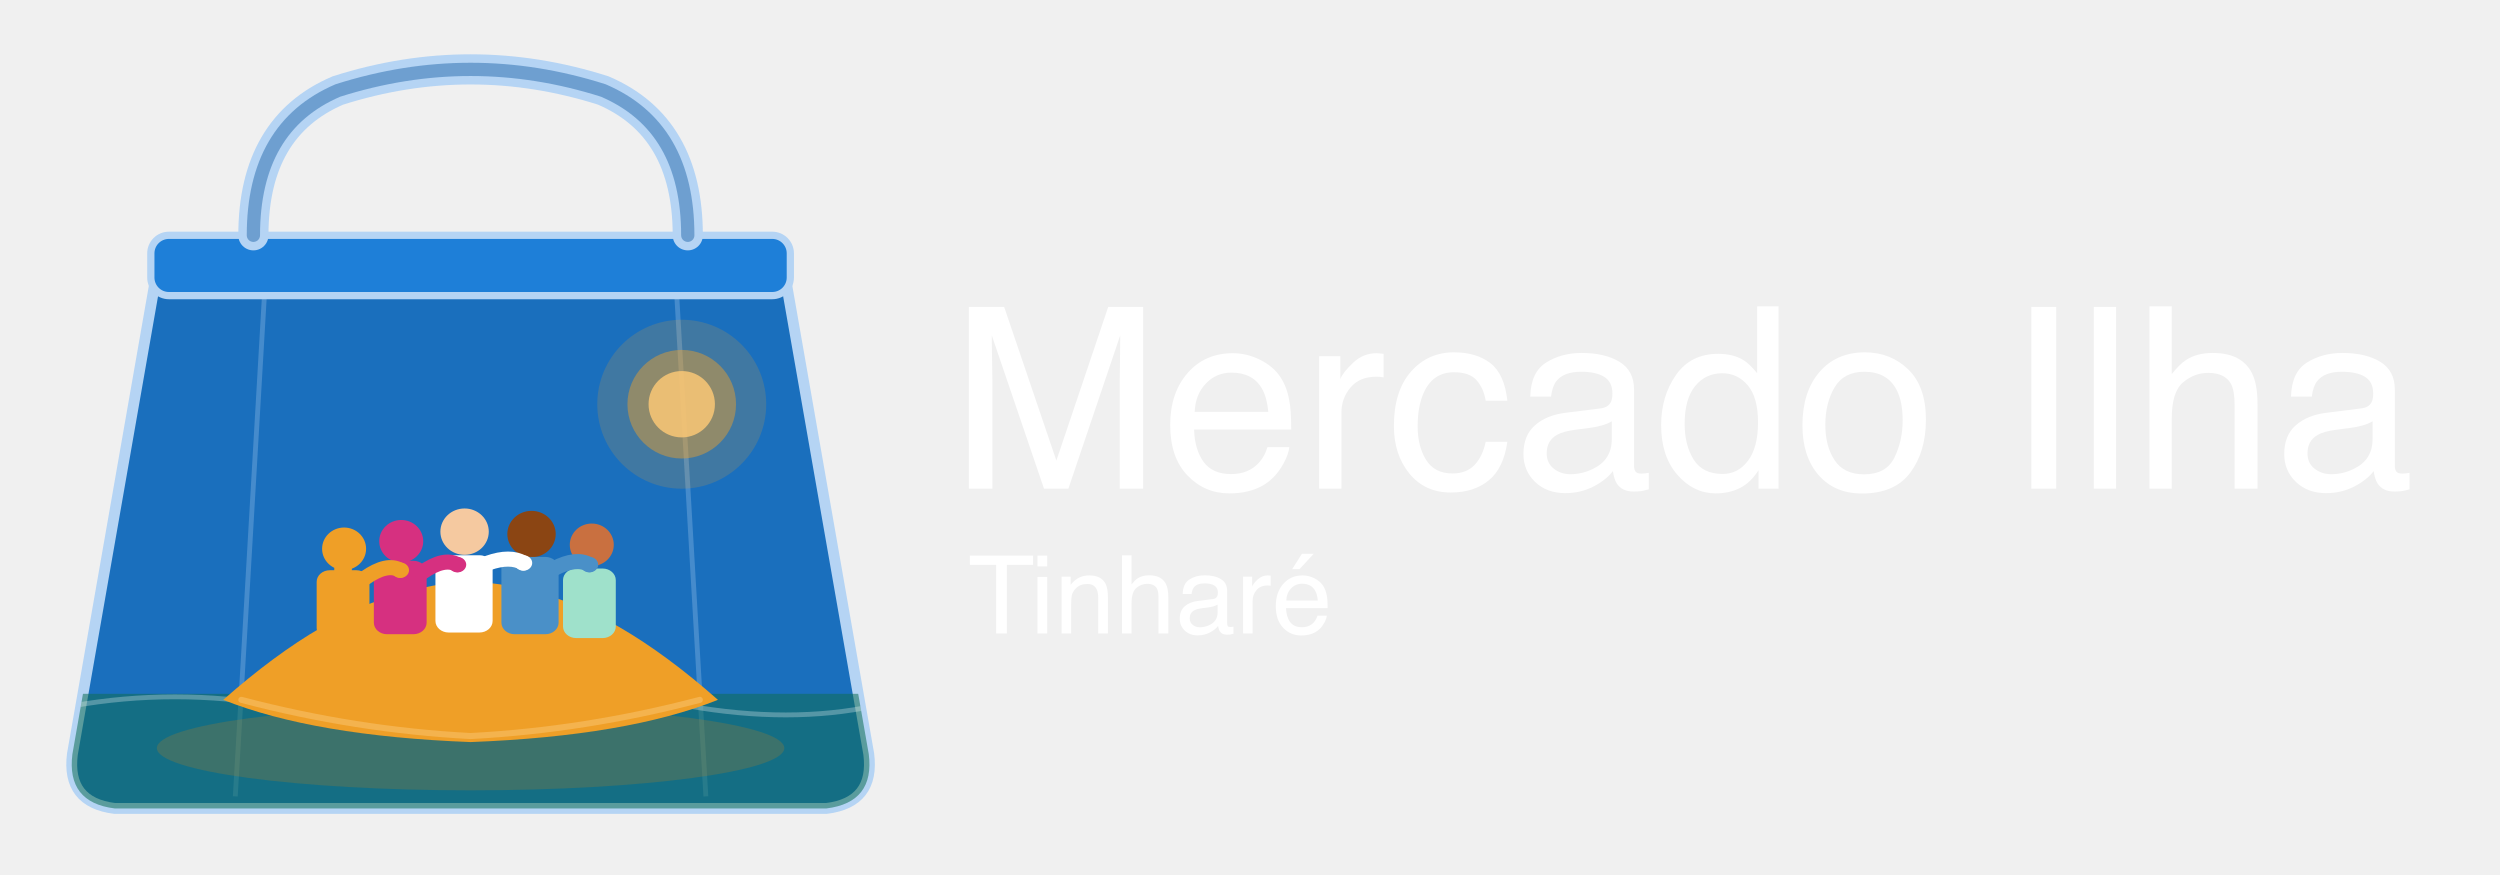
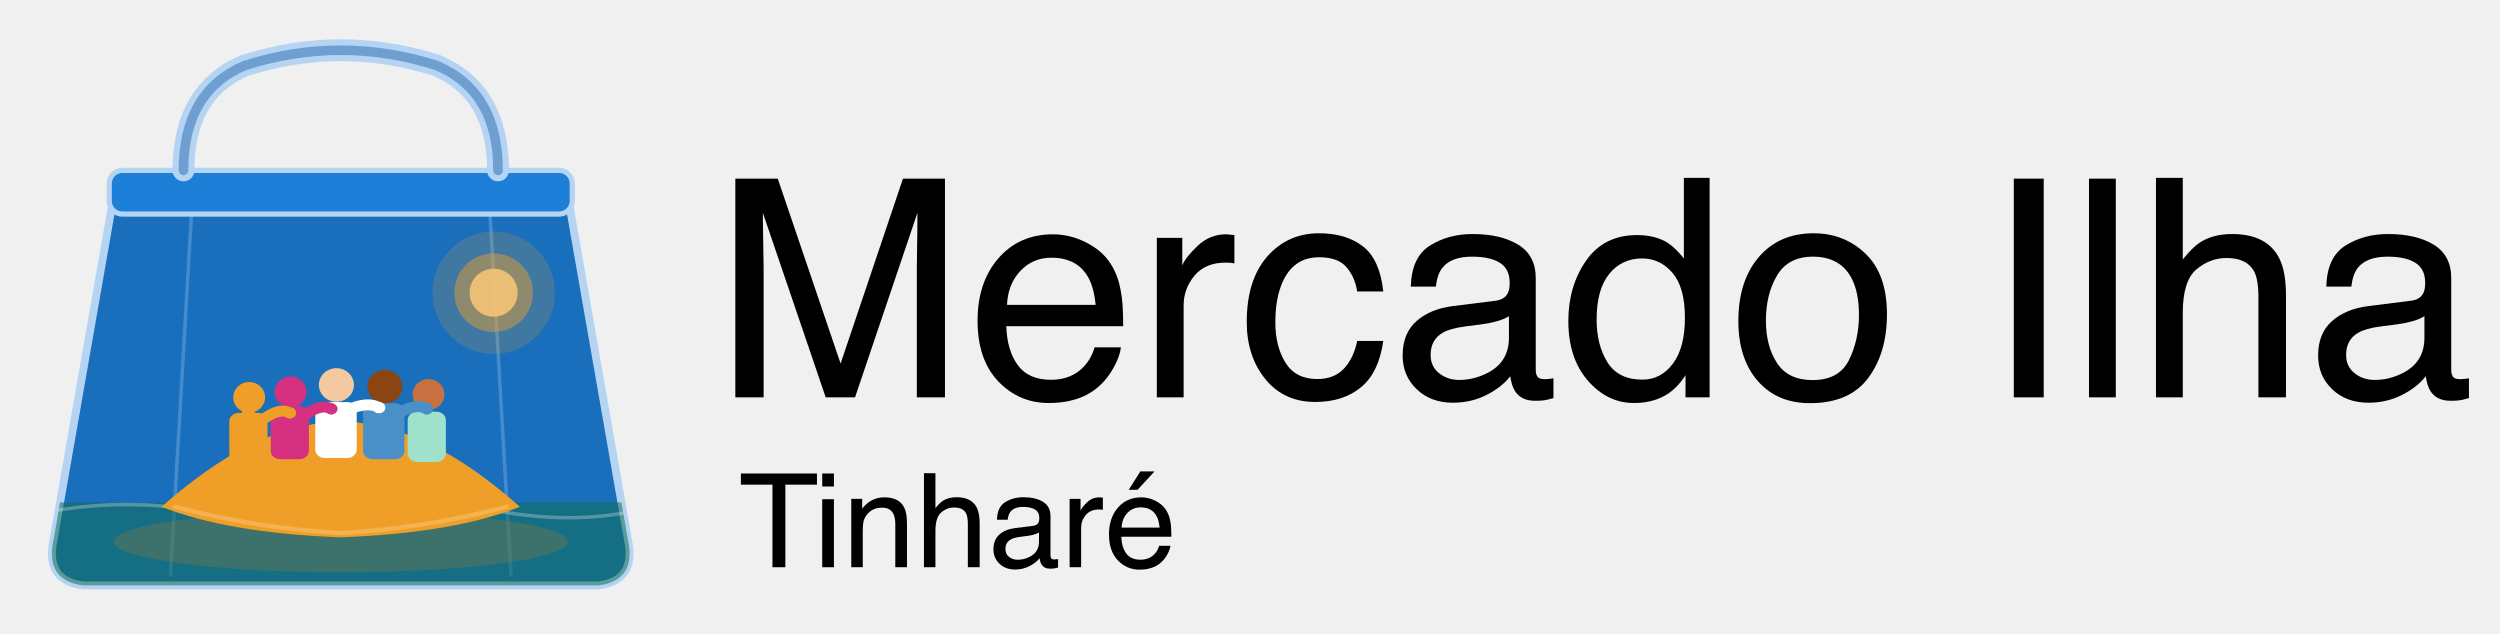
- <svg xmlns="http://www.w3.org/2000/svg" xmlns:ns1="http://vectornator.io" height="100%" stroke-miterlimit="10" style="fill-rule:nonzero;clip-rule:evenodd;stroke-linecap:round;stroke-linejoin:round;" version="1.1" viewBox="0 0 414.38 144.965" width="100%" xml:space="preserve">
+ <svg xmlns="http://www.w3.org/2000/svg" xmlns:ns1="http://vectornator.io" height="100%" stroke-miterlimit="10" style="fill-rule:nonzero;clip-rule:evenodd;stroke-linecap:round;stroke-linejoin:round;" version="1.1" viewBox="0 0 572.269 144.965" width="100%" xml:space="preserve">
  <defs />
  <g id="Sin-tÃ­tulo" ns1:layerName="Sin tÃ­tulo">
-     <g opacity="1">
+     <g opacity="1" ns1:layerName="g">
      <path d="M26 45L12 125C11.333 130.333 13.667 133.333 19 134L137 134C142.333 133.333 144.667 130.333 144 125L130 45L26 45Z" fill="#1a6fbd" fill-rule="nonzero" opacity="1" stroke="#b5d4f4" stroke-linecap="butt" stroke-linejoin="miter" stroke-width="1.8" ns1:layerName="path" />
      <path d="M44 46L39 132" fill="#000000" fill-rule="nonzero" opacity="0.28" stroke="#b5d4f4" stroke-linecap="butt" stroke-linejoin="miter" stroke-width="0.8" ns1:layerName="path" />
      <path d="M112 46L117 132" fill="#000000" fill-rule="nonzero" opacity="0.28" stroke="#b5d4f4" stroke-linecap="butt" stroke-linejoin="miter" stroke-width="0.8" ns1:layerName="path" />
      <path d="M28 39L128 39C129.657 39 131 40.343 131 42L131 46C131 47.657 129.657 49 128 49L28 49C26.343 49 25 47.657 25 46L25 42C25 40.343 26.343 39 28 39Z" fill="#1e7fd8" fill-rule="nonzero" opacity="1" stroke="#b5d4f4" stroke-linecap="butt" stroke-linejoin="miter" stroke-width="1.2" ns1:layerName="rect" />
      <path d="M42 39C42 27 46.667 19 56 15C70.667 10.333 85.333 10.333 100 15C109.333 19 114 27 114 39" fill="none" opacity="1" stroke="#b5d4f4" stroke-linecap="round" stroke-linejoin="miter" stroke-width="5" ns1:layerName="path" />
      <path d="M42 39C42 27 46.667 19 56 15C70.667 10.333 85.333 10.333 100 15C109.333 19 114 27 114 39" fill="none" opacity="0.45" stroke="#185fa5" stroke-linecap="round" stroke-linejoin="miter" stroke-width="2.2" ns1:layerName="path" />
      <path d="M99 67C99 59.268 105.268 53 113 53C120.732 53 127 59.268 127 67C127 74.732 120.732 81 113 81C105.268 81 99 74.732 99 67Z" fill="#ef9f27" fill-rule="nonzero" opacity="0.18" stroke="none" ns1:layerName="circle" />
      <path d="M104 67C104 62.029 108.029 58 113 58C117.971 58 122 62.029 122 67C122 71.971 117.971 76 113 76C108.029 76 104 71.971 104 67Z" fill="#ef9f27" fill-rule="nonzero" opacity="0.45" stroke="none" ns1:layerName="circle" />
      <path d="M107.5 67C107.5 63.962 109.962 61.5 113 61.5C116.038 61.5 118.5 63.962 118.5 67C118.5 70.038 116.038 72.5 113 72.5C109.962 72.5 107.5 70.038 107.5 67Z" fill="#fac775" fill-rule="nonzero" opacity="0.85" stroke="none" ns1:layerName="circle" />
      <g opacity="1" ns1:layerName="path">
        <clipPath id="ClipPath">
          <path d="M26 45L12 125C11.333 130.333 13.667 133.333 19 134L137 134C142.333 133.333 144.667 130.333 144 125L130 45L26 45Z" />
        </clipPath>
        <g clip-path="url(#ClipPath)">
          <path d="M11 115L146 115L146 115L146 135L146 135L11 135L11 135L11 115L11 115Z" fill="#0f6e56" fill-rule="nonzero" opacity="0.55" stroke="none" ns1:layerName="rect" />
          <path d="M12 117C23.333 115 34.667 115 46 117C57.333 119 68.667 119 80 117C91.333 115 102.667 115 114 117C125.333 119 135.667 119 145 117" fill="none" opacity="0.28" stroke="#ffffff" stroke-linecap="round" stroke-linejoin="miter" stroke-width="0.8" ns1:layerName="path" />
        </g>
      </g>
      <g opacity="1" ns1:layerName="path">
        <clipPath id="ClipPath_2">
          <path d="M26 45L12 125C11.333 130.333 13.667 133.333 19 134L137 134C142.333 133.333 144.667 130.333 144 125L130 45L26 45Z" />
        </clipPath>
        <g clip-path="url(#ClipPath_2)">
          <path d="M26 124C26 120.134 49.281 117 78 117C106.719 117 130 120.134 130 124C130 127.866 106.719 131 78 131C49.281 131 26 127.866 26 124Z" fill="#c97f10" fill-rule="nonzero" opacity="0.22" stroke="none" ns1:layerName="ellipse" />
          <path d="M37 116C48.333 106 58.667 100 68 98C74.667 96 81.333 96 88 98C97.333 100 107.667 106 119 116C109 120 95.333 122.333 78 123C60.667 122.333 47 120 37 116Z" fill="#ef9f27" fill-rule="nonzero" opacity="1" stroke="none" ns1:layerName="path" />
          <path d="M40 116C52.667 119.333 65.333 121.333 78 122C90.667 121.333 103.333 119.333 116 116" fill="none" opacity="0.5" stroke="#fac775" stroke-linecap="round" stroke-linejoin="miter" stroke-width="1" ns1:layerName="path" />
        </g>
      </g>
      <g opacity="1" ns1:layerName="path">
        <clipPath id="ClipPath_3">
          <path d="M26 45L12 125C11.333 130.333 13.667 133.333 19 134L137 134C142.333 133.333 144.667 130.333 144 125L130 45L26 45Z" />
        </clipPath>
        <g clip-path="url(#ClipPath_3)">
          <path d="M53.388 90.962C53.388 89.017 55.02 87.439 57.034 87.439C59.047 87.439 60.68 89.017 60.68 90.962C60.68 92.908 59.047 94.485 57.034 94.485C55.02 94.485 53.388 92.908 53.388 90.962Z" fill="#ef9f27" fill-rule="nonzero" opacity="1" stroke="none" ns1:layerName="ellipse" />
          <path d="M56.133 93.593L57.591 93.593C57.994 93.593 58.32 93.88 58.32 94.234L58.32 94.874C58.32 95.228 57.994 95.515 57.591 95.515L56.133 95.515C55.73 95.515 55.404 95.228 55.404 94.874L55.404 94.234C55.404 93.88 55.73 93.593 56.133 93.593Z" fill="#ef9f27" fill-rule="nonzero" opacity="1" stroke="none" ns1:layerName="rect" />
          <path d="M54.674 94.515L59.049 94.515C60.257 94.515 61.237 95.375 61.237 96.436L61.237 104.123C61.237 105.184 60.257 106.044 59.049 106.044L54.674 106.044C53.466 106.044 52.487 105.184 52.487 104.123L52.487 96.436C52.487 95.375 53.466 94.515 54.674 94.515Z" fill="#ef9f27" fill-rule="nonzero" opacity="1" stroke="none" ns1:layerName="rect" />
          <path d="M62.858 89.71C62.858 87.764 64.491 86.187 66.504 86.187C68.517 86.187 70.15 87.764 70.15 89.71C70.15 91.656 68.517 93.233 66.504 93.233C64.491 93.233 62.858 91.656 62.858 89.71Z" fill="#d63080" fill-rule="nonzero" opacity="1" stroke="none" ns1:layerName="ellipse" />
          <path d="M65.611 91.031L67.07 91.031C67.472 91.031 67.799 91.318 67.799 91.671L67.799 92.312C67.799 92.666 67.472 92.953 67.07 92.953L65.611 92.953C65.209 92.953 64.882 92.666 64.882 92.312L64.882 91.671C64.882 91.318 65.209 91.031 65.611 91.031Z" fill="#d63080" fill-rule="nonzero" opacity="1" stroke="none" ns1:layerName="rect" />
          <path d="M64.153 92.953L68.528 92.953C69.736 92.953 70.715 93.813 70.715 94.874L70.715 103.201C70.715 104.262 69.736 105.123 68.528 105.123L64.153 105.123C62.945 105.123 61.966 104.262 61.966 103.201L61.966 94.874C61.966 93.813 62.945 92.953 64.153 92.953Z" fill="#d63080" fill-rule="nonzero" opacity="1" stroke="none" ns1:layerName="rect" />
          <path d="M72.995 88.123C72.995 86.001 74.791 84.28 77.005 84.28C79.22 84.28 81.016 86.001 81.016 88.123C81.016 90.246 79.22 91.966 77.005 91.966C74.791 91.966 72.995 90.246 72.995 88.123Z" fill="#f5c9a0" fill-rule="nonzero" opacity="1" stroke="none" ns1:layerName="ellipse" />
          <path d="M75.819 89.109L77.278 89.109C77.68 89.109 78.007 89.396 78.007 89.75L78.007 90.39C78.007 90.744 77.68 91.031 77.278 91.031L75.819 91.031C75.417 91.031 75.09 90.744 75.09 90.39L75.09 89.75C75.09 89.396 75.417 89.109 75.819 89.109Z" fill="#f5c9a0" fill-rule="nonzero" opacity="1" stroke="none" ns1:layerName="rect" />
          <path d="M74.361 92.031L79.465 92.031C80.673 92.031 81.652 92.891 81.652 93.953L81.652 102.92C81.652 103.981 80.673 104.842 79.465 104.842L74.361 104.842C73.153 104.842 72.174 103.981 72.174 102.92L72.174 93.953C72.174 92.891 73.153 92.031 74.361 92.031Z" fill="#ffffff" fill-rule="nonzero" opacity="1" stroke="none" ns1:layerName="rect" />
          <path d="M84.091 88.519C84.091 86.396 85.886 84.675 88.101 84.675C90.316 84.675 92.111 86.396 92.111 88.519C92.111 90.641 90.316 92.362 88.101 92.362C85.886 92.362 84.091 90.641 84.091 88.519Z" fill="#8b4513" fill-rule="nonzero" opacity="1" stroke="none" ns1:layerName="ellipse" />
          <path d="M86.756 90.39L88.215 90.39C88.617 90.39 88.944 90.677 88.944 91.031L88.944 91.671C88.944 92.025 88.617 92.312 88.215 92.312L86.756 92.312C86.354 92.312 86.027 92.025 86.027 91.671L86.027 91.031C86.027 90.677 86.354 90.39 86.756 90.39Z" fill="#8b4513" fill-rule="nonzero" opacity="1" stroke="none" ns1:layerName="rect" />
          <path d="M85.298 92.312L90.402 92.312C91.61 92.312 92.59 93.172 92.59 94.234L92.59 103.201C92.59 104.262 91.61 105.123 90.402 105.123L85.298 105.123C84.09 105.123 83.111 104.262 83.111 103.201L83.111 94.234C83.111 93.172 84.09 92.312 85.298 92.312Z" fill="#4a90c8" fill-rule="nonzero" opacity="1" stroke="none" ns1:layerName="rect" />
          <path d="M94.443 90.302C94.443 88.356 96.075 86.779 98.088 86.779C100.102 86.779 101.734 88.356 101.734 90.302C101.734 92.248 100.102 93.825 98.088 93.825C96.075 93.825 94.443 92.248 94.443 90.302Z" fill="#c97040" fill-rule="nonzero" opacity="1" stroke="none" ns1:layerName="ellipse" />
          <path d="M96.964 92.312L98.423 92.312C98.825 92.312 99.152 92.599 99.152 92.953L99.152 93.593C99.152 93.947 98.825 94.234 98.423 94.234L96.964 94.234C96.562 94.234 96.235 93.947 96.235 93.593L96.235 92.953C96.235 92.599 96.562 92.312 96.964 92.312Z" fill="#c97040" fill-rule="nonzero" opacity="1" stroke="none" ns1:layerName="rect" />
          <path d="M95.506 94.234L99.881 94.234C101.089 94.234 102.068 95.094 102.068 96.155L102.068 103.842C102.068 104.903 101.089 105.763 99.881 105.763L95.506 105.763C94.298 105.763 93.319 104.903 93.319 103.842L93.319 96.155C93.319 95.094 94.298 94.234 95.506 94.234Z" fill="#9fe1cb" fill-rule="nonzero" opacity="1" stroke="none" ns1:layerName="rect" />
          <path d="M60.508 95.796C62.938 94.088 64.882 93.661 66.341 94.515" fill="none" opacity="1" stroke="#ef9f27" stroke-linecap="round" stroke-linejoin="miter" stroke-width="2.5" ns1:layerName="path" />
          <path d="M64.882 94.515C64.882 93.807 65.535 93.234 66.341 93.234C67.146 93.234 67.799 93.807 67.799 94.515C67.799 95.222 67.146 95.796 66.341 95.796C65.535 95.796 64.882 95.222 64.882 94.515Z" fill="#ef9f27" fill-rule="nonzero" opacity="1" stroke="none" ns1:layerName="circle" />
          <path d="M69.986 94.874C72.417 93.166 74.361 92.739 75.819 93.593" fill="none" opacity="1" stroke="#d63080" stroke-linecap="round" stroke-linejoin="miter" stroke-width="2.5" ns1:layerName="path" />
          <path d="M74.361 93.593C74.361 92.885 75.014 92.312 75.819 92.312C76.625 92.312 77.278 92.885 77.278 93.593C77.278 94.301 76.625 94.874 75.819 94.874C75.014 94.874 74.361 94.301 74.361 93.593Z" fill="#d63080" fill-rule="nonzero" opacity="1" stroke="none" ns1:layerName="circle" />
          <path d="M80.923 93.312C83.354 92.458 85.298 92.458 86.756 93.312" fill="none" opacity="1" stroke="#ffffff" stroke-linecap="round" stroke-linejoin="miter" stroke-width="2.5" ns1:layerName="path" />
          <path d="M85.298 93.312C85.298 92.605 85.951 92.031 86.756 92.031C87.562 92.031 88.215 92.605 88.215 93.312C88.215 94.019 87.562 94.593 86.756 94.593C85.951 94.593 85.298 94.019 85.298 93.312Z" fill="#ffffff" fill-rule="nonzero" opacity="1" stroke="none" ns1:layerName="circle" />
          <path d="M91.86 94.234C94.291 92.953 96.235 92.739 97.694 93.593" fill="none" opacity="1" stroke="#4a90c8" stroke-linecap="round" stroke-linejoin="miter" stroke-width="2.5" ns1:layerName="path" />
          <path d="M96.235 93.593C96.235 92.885 96.888 92.312 97.694 92.312C98.499 92.312 99.152 92.885 99.152 93.593C99.152 94.301 98.499 94.874 97.694 94.874C96.888 94.874 96.235 94.301 96.235 93.593Z" fill="#4a90c8" fill-rule="nonzero" opacity="1" stroke="none" ns1:layerName="circle" />
        </g>
      </g>
    </g>
-     <g opacity="1">
-       <g fill="#ffffff" opacity="1" stroke="none" ns1:layerName="text">
-         <path d="M160.597 50.874L166.441 50.874L175.096 76.345L183.688 50.874L189.472 50.874L189.472 81L185.596 81L185.596 63.22C185.596 62.605 185.609 61.586 185.637 60.164C185.664 58.742 185.678 57.218 185.678 55.591L177.085 81L173.045 81L164.391 55.591L164.391 56.514C164.391 57.252 164.408 58.377 164.442 59.887C164.476 61.398 164.493 62.509 164.493 63.22L164.493 81L160.597 81L160.597 50.874Z" />
-         <path d="M204.34 58.544C205.898 58.544 207.409 58.91 208.872 59.641C210.335 60.373 211.449 61.319 212.215 62.481C212.953 63.589 213.445 64.881 213.691 66.357C213.91 67.369 214.02 68.982 214.02 71.197L197.921 71.197C197.989 73.426 198.516 75.213 199.5 76.56C200.484 77.907 202.009 78.58 204.073 78.58C206.001 78.58 207.539 77.944 208.688 76.673C209.344 75.935 209.809 75.08 210.082 74.109L213.712 74.109C213.616 74.916 213.298 75.815 212.758 76.806C212.218 77.797 211.613 78.607 210.943 79.236C209.822 80.33 208.435 81.068 206.78 81.451C205.892 81.67 204.887 81.779 203.766 81.779C201.031 81.779 198.714 80.785 196.813 78.795C194.913 76.806 193.963 74.02 193.963 70.439C193.963 66.911 194.92 64.047 196.834 61.846C198.748 59.645 201.25 58.544 204.34 58.544ZM210.226 68.265C210.075 66.665 209.727 65.387 209.18 64.43C208.168 62.652 206.479 61.764 204.114 61.764C202.419 61.764 200.997 62.376 199.849 63.599C198.7 64.823 198.092 66.378 198.023 68.265L210.226 68.265Z" />
-         <path d="M218.654 59.036L222.161 59.036L222.161 62.83C222.448 62.092 223.152 61.193 224.273 60.133C225.395 59.074 226.687 58.544 228.149 58.544C228.218 58.544 228.334 58.551 228.498 58.565C228.662 58.578 228.942 58.605 229.339 58.647L229.339 62.543C229.12 62.502 228.918 62.475 228.734 62.461C228.549 62.447 228.348 62.44 228.129 62.44C226.27 62.44 224.841 63.039 223.843 64.235C222.845 65.431 222.346 66.809 222.346 68.367L222.346 81L218.654 81L218.654 59.036Z" />
-         <path d="M241.008 58.4C243.482 58.4 245.496 59.002 247.047 60.205C248.599 61.408 249.532 63.48 249.847 66.419L246.258 66.419C246.039 65.065 245.54 63.941 244.761 63.045C243.981 62.15 242.73 61.702 241.008 61.702C238.656 61.702 236.975 62.851 235.963 65.147C235.307 66.638 234.979 68.477 234.979 70.664C234.979 72.865 235.443 74.718 236.373 76.222C237.303 77.726 238.766 78.478 240.762 78.478C242.293 78.478 243.506 78.009 244.402 77.073C245.297 76.136 245.916 74.855 246.258 73.228L249.847 73.228C249.437 76.14 248.411 78.269 246.771 79.616C245.13 80.962 243.031 81.636 240.475 81.636C237.604 81.636 235.313 80.586 233.604 78.488C231.896 76.389 231.041 73.768 231.041 70.623C231.041 66.768 231.978 63.767 233.851 61.62C235.724 59.474 238.109 58.4 241.008 58.4Z" />
-         <path d="M256.368 75.155C256.368 76.222 256.758 77.062 257.537 77.678C258.316 78.293 259.239 78.601 260.306 78.601C261.604 78.601 262.862 78.3 264.079 77.698C266.13 76.7 267.155 75.066 267.155 72.797L267.155 69.823C266.704 70.11 266.123 70.35 265.412 70.541C264.701 70.732 264.004 70.869 263.32 70.951L261.085 71.238C259.745 71.416 258.74 71.696 258.07 72.079C256.936 72.722 256.368 73.747 256.368 75.155ZM265.31 67.69C266.157 67.581 266.725 67.226 267.012 66.624C267.176 66.296 267.258 65.824 267.258 65.209C267.258 63.951 266.81 63.039 265.915 62.471C265.019 61.904 263.737 61.62 262.069 61.62C260.142 61.62 258.774 62.14 257.968 63.179C257.517 63.753 257.223 64.607 257.086 65.742L253.641 65.742C253.709 63.035 254.587 61.152 256.276 60.092C257.964 59.033 259.923 58.503 262.151 58.503C264.735 58.503 266.834 58.995 268.447 59.98C270.047 60.964 270.847 62.495 270.847 64.573L270.847 77.227C270.847 77.609 270.925 77.917 271.083 78.149C271.24 78.382 271.571 78.498 272.077 78.498C272.241 78.498 272.426 78.488 272.631 78.467C272.836 78.447 273.055 78.416 273.287 78.375L273.287 81.103C272.713 81.267 272.275 81.369 271.975 81.41C271.674 81.451 271.264 81.472 270.744 81.472C269.473 81.472 268.55 81.02 267.976 80.118C267.675 79.64 267.463 78.963 267.34 78.088C266.588 79.072 265.508 79.927 264.1 80.651C262.691 81.376 261.14 81.738 259.444 81.738C257.407 81.738 255.743 81.12 254.451 79.882C253.159 78.645 252.513 77.097 252.513 75.237C252.513 73.2 253.148 71.621 254.42 70.5C255.691 69.379 257.359 68.689 259.424 68.429L265.31 67.69Z" />
-         <path d="M279.234 70.274C279.234 72.626 279.733 74.595 280.731 76.181C281.729 77.767 283.329 78.56 285.53 78.56C287.239 78.56 288.644 77.825 289.745 76.355C290.845 74.885 291.396 72.776 291.396 70.028C291.396 67.253 290.828 65.199 289.693 63.866C288.559 62.533 287.157 61.866 285.489 61.866C283.63 61.866 282.123 62.577 280.967 63.999C279.812 65.421 279.234 67.513 279.234 70.274ZM284.792 58.647C286.474 58.647 287.882 59.002 289.017 59.713C289.673 60.123 290.418 60.841 291.252 61.866L291.252 50.772L294.8 50.772L294.8 81L291.478 81L291.478 77.944C290.616 79.298 289.598 80.275 288.422 80.877C287.246 81.478 285.899 81.779 284.382 81.779C281.935 81.779 279.815 80.751 278.024 78.693C276.233 76.635 275.338 73.897 275.338 70.48C275.338 67.28 276.155 64.508 277.789 62.164C279.422 59.819 281.757 58.647 284.792 58.647Z" />
-         <path d="M308.971 78.621C311.418 78.621 313.096 77.695 314.005 75.842C314.915 73.99 315.369 71.929 315.369 69.659C315.369 67.608 315.041 65.94 314.385 64.655C313.346 62.632 311.555 61.62 309.012 61.62C306.756 61.62 305.115 62.481 304.09 64.204C303.064 65.927 302.552 68.005 302.552 70.439C302.552 72.776 303.064 74.725 304.09 76.283C305.115 77.842 306.742 78.621 308.971 78.621ZM309.114 58.4C311.944 58.4 314.337 59.344 316.292 61.23C318.247 63.117 319.225 65.893 319.225 69.557C319.225 73.098 318.363 76.023 316.641 78.334C314.918 80.644 312.245 81.8 308.622 81.8C305.601 81.8 303.201 80.778 301.424 78.734C299.646 76.69 298.758 73.945 298.758 70.5C298.758 66.809 299.694 63.869 301.567 61.682C303.44 59.494 305.956 58.4 309.114 58.4Z" />
-         <path d="M336.697 50.874L340.819 50.874L340.819 81L336.697 81L336.697 50.874Z" />
-         <path d="M347.054 50.874L350.745 50.874L350.745 81L347.054 81L347.054 50.874Z" />
-         <path d="M356.282 50.772L359.974 50.772L359.974 62.01C360.849 60.902 361.635 60.123 362.332 59.672C363.521 58.893 365.005 58.503 366.782 58.503C369.968 58.503 372.128 59.617 373.263 61.846C373.878 63.062 374.186 64.751 374.186 66.911L374.186 81L370.392 81L370.392 67.157C370.392 65.544 370.187 64.361 369.776 63.609C369.106 62.406 367.849 61.805 366.003 61.805C364.472 61.805 363.084 62.331 361.84 63.384C360.596 64.436 359.974 66.426 359.974 69.352L359.974 81L356.282 81L356.282 50.772Z" />
-         <path d="M382.471 75.155C382.471 76.222 382.86 77.062 383.64 77.678C384.419 78.293 385.342 78.601 386.408 78.601C387.707 78.601 388.965 78.3 390.182 77.698C392.232 76.7 393.258 75.066 393.258 72.797L393.258 69.823C392.807 70.11 392.226 70.35 391.515 70.541C390.804 70.732 390.106 70.869 389.423 70.951L387.188 71.238C385.848 71.416 384.843 71.696 384.173 72.079C383.038 72.722 382.471 73.747 382.471 75.155ZM391.412 67.69C392.26 67.581 392.827 67.226 393.114 66.624C393.278 66.296 393.36 65.824 393.36 65.209C393.36 63.951 392.913 63.039 392.017 62.471C391.122 61.904 389.84 61.62 388.172 61.62C386.244 61.62 384.877 62.14 384.07 63.179C383.619 63.753 383.325 64.607 383.188 65.742L379.743 65.742C379.812 63.035 380.69 61.152 382.378 60.092C384.067 59.033 386.025 58.503 388.254 58.503C390.838 58.503 392.937 58.995 394.55 59.98C396.149 60.964 396.949 62.495 396.949 64.573L396.949 77.227C396.949 77.609 397.028 77.917 397.185 78.149C397.342 78.382 397.674 78.498 398.18 78.498C398.344 78.498 398.528 78.488 398.733 78.467C398.938 78.447 399.157 78.416 399.39 78.375L399.39 81.103C398.815 81.267 398.378 81.369 398.077 81.41C397.776 81.451 397.366 81.472 396.847 81.472C395.575 81.472 394.652 81.02 394.078 80.118C393.777 79.64 393.565 78.963 393.442 78.088C392.69 79.072 391.61 79.927 390.202 80.651C388.794 81.376 387.242 81.738 385.547 81.738C383.51 81.738 381.845 81.12 380.553 79.882C379.261 78.645 378.615 77.097 378.615 75.237C378.615 73.2 379.251 71.621 380.522 70.5C381.794 69.379 383.462 68.689 385.526 68.429L391.412 67.69Z" />
+     <g opacity="1" ns1:layerName="g">
+       <g opacity="1" ns1:layerName="text">
+         <path d="M168.323 40.893L178.035 40.893L192.418 83.221L206.697 40.893L216.309 40.893L216.309 90.957L209.868 90.957L209.868 61.409C209.868 60.387 209.889 58.694 209.936 56.331C209.981 53.968 210.004 51.435 210.004 48.731L195.724 90.957L189.01 90.957L174.628 48.731L174.628 50.265C174.628 51.492 174.657 53.361 174.713 55.871C174.77 58.382 174.798 60.228 174.798 61.409L174.798 90.957L168.323 90.957L168.323 40.893Z" fill="#000000" fill-rule="nonzero" opacity="1" stroke="none" ns1:layerName="path" />
+         <path d="M241.017 53.639C243.606 53.639 246.117 54.247 248.549 55.462C250.98 56.678 252.831 58.251 254.104 60.182C255.331 62.023 256.148 64.17 256.557 66.624C256.921 68.305 257.104 70.986 257.104 74.667L230.35 74.667C230.463 78.37 231.339 81.341 232.974 83.579C234.609 85.817 237.143 86.936 240.574 86.936C243.778 86.936 246.333 85.879 248.243 83.766C249.333 82.54 250.106 81.119 250.56 79.506L256.592 79.506C256.432 80.847 255.904 82.341 255.007 83.988C254.109 85.635 253.104 86.981 251.99 88.026C250.127 89.844 247.822 91.071 245.072 91.707C243.596 92.071 241.926 92.252 240.063 92.252C235.518 92.252 231.668 90.6 228.509 87.294C225.351 83.988 223.772 79.359 223.772 73.406C223.772 67.544 225.363 62.784 228.543 59.126C231.724 55.468 235.882 53.639 241.017 53.639ZM250.799 69.793C250.548 67.135 249.97 65.01 249.061 63.42C247.379 60.466 244.572 58.99 240.642 58.99C237.825 58.99 235.462 60.006 233.554 62.04C231.644 64.073 230.634 66.658 230.519 69.793L250.799 69.793Z" fill="#000000" fill-rule="nonzero" opacity="1" stroke="none" ns1:layerName="path" />
+         <path d="M264.805 54.457L270.633 54.457L270.633 60.762C271.11 59.535 272.28 58.041 274.143 56.28C276.007 54.519 278.154 53.639 280.584 53.639C280.699 53.639 280.891 53.65 281.164 53.673C281.437 53.696 281.902 53.741 282.562 53.809L282.562 60.285C282.198 60.217 281.862 60.171 281.556 60.148C281.249 60.126 280.915 60.114 280.551 60.114C277.461 60.114 275.087 61.108 273.428 63.096C271.77 65.085 270.94 67.374 270.94 69.964L270.94 90.957L264.805 90.957L264.805 54.457Z" fill="#000000" fill-rule="nonzero" opacity="1" stroke="none" ns1:layerName="path" />
+         <path d="M301.954 53.4C306.065 53.4 309.412 54.4 311.99 56.4C314.569 58.399 316.119 61.841 316.643 66.726L310.678 66.726C310.314 64.477 309.485 62.608 308.191 61.12C306.894 59.632 304.815 58.887 301.954 58.887C298.045 58.887 295.251 60.796 293.57 64.613C292.479 67.09 291.934 70.145 291.934 73.781C291.934 77.439 292.705 80.517 294.251 83.017C295.797 85.516 298.228 86.765 301.545 86.765C304.089 86.765 306.105 85.987 307.594 84.431C309.081 82.874 310.11 80.745 310.678 78.041L316.643 78.041C315.961 82.88 314.256 86.419 311.531 88.657C308.804 90.895 305.316 92.014 301.068 92.014C296.297 92.014 292.489 90.27 289.649 86.782C286.811 83.295 285.39 78.938 285.39 73.712C285.39 67.305 286.947 62.318 290.06 58.751C293.172 55.184 297.136 53.4 301.954 53.4Z" fill="#000000" fill-rule="nonzero" opacity="1" stroke="none" ns1:layerName="path" />
+         <path d="M327.48 81.244C327.48 83.017 328.128 84.414 329.422 85.436C330.717 86.459 332.251 86.97 334.024 86.97C336.181 86.97 338.272 86.47 340.294 85.47C343.702 83.812 345.406 81.097 345.406 77.325L345.406 72.383C344.656 72.861 343.691 73.258 342.509 73.576C341.328 73.894 340.169 74.121 339.033 74.258L335.318 74.735C333.092 75.03 331.421 75.496 330.308 76.132C328.423 77.2 327.48 78.904 327.48 81.244ZM342.34 68.839C343.747 68.657 344.691 68.067 345.168 67.067C345.441 66.522 345.577 65.738 345.577 64.715C345.577 62.625 344.832 61.108 343.345 60.165C341.856 59.222 339.726 58.751 336.954 58.751C333.751 58.751 331.478 59.614 330.138 61.341C329.389 62.295 328.9 63.715 328.673 65.601L322.948 65.601C323.061 61.103 324.52 57.973 327.327 56.212C330.132 54.451 333.387 53.571 337.09 53.571C341.384 53.571 344.872 54.389 347.553 56.025C350.212 57.66 351.541 60.205 351.541 63.659L351.541 84.687C351.541 85.323 351.671 85.834 351.934 86.22C352.194 86.606 352.745 86.799 353.585 86.799C353.858 86.799 354.165 86.782 354.506 86.748C354.847 86.714 355.211 86.663 355.596 86.595L355.596 91.128C354.642 91.4 353.914 91.571 353.416 91.639C352.916 91.707 352.234 91.741 351.37 91.741C349.258 91.741 347.724 90.991 346.77 89.492C346.27 88.697 345.918 87.572 345.713 86.118C344.464 87.754 342.669 89.174 340.329 90.378C337.987 91.582 335.41 92.184 332.591 92.184C329.206 92.184 326.441 91.156 324.294 89.1C322.147 87.044 321.073 84.471 321.073 81.381C321.073 77.995 322.128 75.371 324.242 73.508C326.354 71.645 329.126 70.498 332.558 70.066L342.34 68.839Z" fill="#000000" fill-rule="nonzero" opacity="1" stroke="none" ns1:layerName="path" />
+         <path d="M365.479 73.133C365.479 77.041 366.308 80.313 367.967 82.948C369.626 85.584 372.284 86.902 375.942 86.902C378.782 86.902 381.117 85.68 382.947 83.238C384.775 80.796 385.691 77.291 385.691 72.724C385.691 68.112 384.747 64.698 382.86 62.483C380.976 60.268 378.646 59.16 375.874 59.16C372.785 59.16 370.28 60.341 368.359 62.704C366.44 65.067 365.479 68.544 365.479 73.133ZM374.716 53.809C377.511 53.809 379.851 54.4 381.737 55.582C382.827 56.263 384.065 57.456 385.451 59.16L385.451 40.722L391.347 40.722L391.347 90.957L385.827 90.957L385.827 85.879C384.394 88.129 382.703 89.753 380.748 90.753C378.794 91.753 376.555 92.252 374.034 92.252C369.968 92.252 366.445 90.543 363.468 87.123C360.492 83.704 359.005 79.154 359.005 73.474C359.005 68.157 360.362 63.551 363.078 59.654C365.792 55.758 369.672 53.809 374.716 53.809Z" fill="#000000" fill-rule="nonzero" opacity="1" stroke="none" ns1:layerName="path" />
+         <path d="M414.897 87.004C418.964 87.004 421.752 85.465 423.263 82.386C424.775 79.307 425.53 75.882 425.53 72.111C425.53 68.703 424.985 65.931 423.895 63.795C422.168 60.432 419.192 58.751 414.966 58.751C411.216 58.751 408.489 60.182 406.786 63.045C405.081 65.908 404.23 69.362 404.23 73.406C404.23 77.291 405.081 80.529 406.786 83.119C408.489 85.709 411.193 87.004 414.897 87.004ZM415.135 53.4C419.838 53.4 423.815 54.968 427.064 58.104C430.313 61.239 431.938 65.851 431.938 71.94C431.938 77.825 430.505 82.687 427.644 86.527C424.78 90.367 420.338 92.287 414.317 92.287C409.297 92.287 405.309 90.588 402.355 87.192C399.401 83.795 397.925 79.234 397.925 73.508C397.925 67.374 399.48 62.489 402.593 58.853C405.706 55.218 409.887 53.4 415.135 53.4Z" fill="#000000" fill-rule="nonzero" opacity="1" stroke="none" ns1:layerName="path" />
+         <path d="M460.974 40.893L467.824 40.893L467.824 90.957L460.974 90.957L460.974 40.893Z" fill="#000000" fill-rule="nonzero" opacity="1" stroke="none" ns1:layerName="path" />
+         <path d="M478.185 40.893L484.319 40.893L484.319 90.957L478.185 90.957L478.185 40.893Z" fill="#000000" fill-rule="nonzero" opacity="1" stroke="none" ns1:layerName="path" />
+         <path d="M493.521 40.722L499.656 40.722L499.656 59.399C501.11 57.558 502.417 56.263 503.575 55.513C505.551 54.218 508.017 53.571 510.97 53.571C516.265 53.571 519.854 55.422 521.741 59.126C522.763 61.148 523.274 63.954 523.274 67.544L523.274 90.957L516.969 90.957L516.969 67.953C516.969 65.272 516.629 63.306 515.946 62.057C514.832 60.057 512.743 59.058 509.676 59.058C507.131 59.058 504.825 59.933 502.757 61.682C500.69 63.431 499.656 66.737 499.656 71.6L499.656 90.957L493.521 90.957L493.521 40.722Z" fill="#000000" fill-rule="nonzero" opacity="1" stroke="none" ns1:layerName="path" />
+         <path d="M537.043 81.244C537.043 83.017 537.689 84.414 538.985 85.436C540.28 86.459 541.814 86.97 543.585 86.97C545.744 86.97 547.835 86.47 549.857 85.47C553.264 83.812 554.969 81.097 554.969 77.325L554.969 72.383C554.22 72.861 553.254 73.258 552.072 73.576C550.891 73.894 549.731 74.121 548.596 74.258L544.882 74.735C542.655 75.03 540.985 75.496 539.871 76.132C537.985 77.2 537.043 78.904 537.043 81.244ZM551.901 68.839C553.311 68.657 554.253 68.067 554.73 67.067C555.002 66.522 555.139 65.738 555.139 64.715C555.139 62.625 554.396 61.108 552.907 60.165C551.419 59.222 549.289 58.751 546.517 58.751C543.313 58.751 541.041 59.614 539.7 61.341C538.951 62.295 538.462 63.715 538.234 65.601L532.509 65.601C532.624 61.103 534.083 57.973 536.888 56.212C539.695 54.451 542.949 53.571 546.653 53.571C550.947 53.571 554.436 54.389 557.116 56.025C559.773 57.66 561.103 60.205 561.103 63.659L561.103 84.687C561.103 85.323 561.234 85.834 561.495 86.22C561.756 86.606 562.308 86.799 563.149 86.799C563.421 86.799 563.727 86.782 564.068 86.748C564.408 86.714 564.772 86.663 565.159 86.595L565.159 91.128C564.204 91.4 563.478 91.571 562.977 91.639C562.477 91.707 561.796 91.741 560.933 91.741C558.82 91.741 557.286 90.991 556.332 89.492C555.832 88.697 555.479 87.572 555.275 86.118C554.025 87.754 552.23 89.174 549.89 90.378C547.551 91.582 544.971 92.184 542.155 92.184C538.769 92.184 536.002 91.156 533.855 89.1C531.708 87.044 530.635 84.471 530.635 81.381C530.635 77.995 531.692 75.371 533.804 73.508C535.918 71.645 538.69 70.498 542.12 70.066L551.901 68.839Z" fill="#000000" fill-rule="nonzero" opacity="1" stroke="none" ns1:layerName="path" />
      </g>
-       <g fill="#ffffff" opacity="1" stroke="none" ns1:layerName="text">
-         <path d="M171.237 92.089L171.237 93.627L166.886 93.627L166.886 105L165.111 105L165.111 93.627L160.76 93.627L160.76 92.089L171.237 92.089Z" />
-         <path d="M171.966 95.631L173.575 95.631L173.575 105L171.966 105L171.966 95.631ZM171.966 92.089L173.575 92.089L173.575 93.882L171.966 93.882L171.966 92.089Z" />
-         <path d="M175.965 95.587L177.468 95.587L177.468 96.923C177.914 96.372 178.385 95.977 178.883 95.736C179.381 95.496 179.935 95.376 180.545 95.376C181.88 95.376 182.783 95.842 183.252 96.773C183.509 97.283 183.638 98.013 183.638 98.962L183.638 105L182.03 105L182.03 99.067C182.03 98.493 181.945 98.03 181.775 97.679C181.494 97.093 180.984 96.8 180.246 96.8C179.871 96.8 179.563 96.838 179.323 96.914C178.889 97.043 178.508 97.301 178.18 97.688C177.917 97.998 177.745 98.319 177.666 98.65C177.587 98.981 177.547 99.454 177.547 100.069L177.547 105L175.965 105L175.965 95.587Z" />
-         <path d="M185.976 92.045L187.558 92.045L187.558 96.861C187.933 96.387 188.27 96.053 188.569 95.859C189.079 95.525 189.714 95.358 190.476 95.358C191.841 95.358 192.767 95.836 193.254 96.791C193.517 97.312 193.649 98.036 193.649 98.962L193.649 105L192.023 105L192.023 99.067C192.023 98.376 191.935 97.869 191.759 97.547C191.472 97.031 190.933 96.773 190.142 96.773C189.486 96.773 188.891 96.999 188.358 97.45C187.825 97.901 187.558 98.754 187.558 100.008L187.558 105L185.976 105L185.976 92.045Z" />
-         <path d="M197.2 102.495C197.2 102.952 197.367 103.312 197.701 103.576C198.035 103.84 198.43 103.972 198.887 103.972C199.444 103.972 199.983 103.843 200.504 103.585C201.383 103.157 201.823 102.457 201.823 101.484L201.823 100.21C201.629 100.333 201.38 100.436 201.076 100.518C200.771 100.6 200.472 100.658 200.179 100.693L199.221 100.816C198.647 100.893 198.216 101.013 197.929 101.177C197.443 101.452 197.2 101.892 197.2 102.495ZM201.032 99.296C201.395 99.249 201.638 99.097 201.761 98.839C201.832 98.698 201.867 98.496 201.867 98.232C201.867 97.693 201.675 97.302 201.291 97.059C200.907 96.816 200.358 96.694 199.643 96.694C198.817 96.694 198.231 96.917 197.885 97.362C197.692 97.608 197.566 97.975 197.507 98.461L196.031 98.461C196.06 97.301 196.437 96.494 197.16 96.04C197.884 95.585 198.723 95.358 199.678 95.358C200.786 95.358 201.685 95.569 202.377 95.991C203.062 96.413 203.405 97.069 203.405 97.96L203.405 103.383C203.405 103.547 203.439 103.679 203.506 103.778C203.573 103.878 203.715 103.928 203.932 103.928C204.003 103.928 204.082 103.923 204.17 103.915C204.257 103.906 204.351 103.893 204.451 103.875L204.451 105.044C204.205 105.114 204.017 105.158 203.888 105.176C203.759 105.193 203.584 105.202 203.361 105.202C202.816 105.202 202.421 105.009 202.174 104.622C202.046 104.417 201.955 104.127 201.902 103.752C201.58 104.174 201.117 104.54 200.513 104.851C199.91 105.161 199.245 105.316 198.518 105.316C197.645 105.316 196.932 105.051 196.378 104.521C195.824 103.991 195.547 103.327 195.547 102.53C195.547 101.657 195.82 100.98 196.365 100.5C196.91 100.02 197.625 99.724 198.509 99.612L201.032 99.296Z" />
-         <path d="M206.042 95.587L207.545 95.587L207.545 97.213C207.668 96.897 207.969 96.511 208.45 96.057C208.93 95.603 209.484 95.376 210.111 95.376C210.14 95.376 210.19 95.379 210.26 95.385C210.331 95.391 210.451 95.402 210.621 95.42L210.621 97.09C210.527 97.072 210.441 97.061 210.361 97.055C210.282 97.049 210.196 97.046 210.102 97.046C209.305 97.046 208.693 97.302 208.265 97.815C207.837 98.328 207.624 98.918 207.624 99.586L207.624 105L206.042 105L206.042 95.587Z" />
-         <path d="M215.912 95.376C216.58 95.376 217.227 95.533 217.854 95.846C218.481 96.16 218.959 96.565 219.287 97.064C219.603 97.538 219.814 98.092 219.92 98.725C220.013 99.158 220.06 99.85 220.06 100.799L213.161 100.799C213.19 101.754 213.416 102.52 213.837 103.097C214.259 103.674 214.913 103.963 215.797 103.963C216.624 103.963 217.283 103.69 217.775 103.146C218.056 102.829 218.255 102.463 218.373 102.047L219.928 102.047C219.887 102.393 219.751 102.778 219.52 103.203C219.288 103.627 219.029 103.975 218.742 104.244C218.261 104.713 217.667 105.029 216.958 105.193C216.577 105.287 216.146 105.334 215.666 105.334C214.494 105.334 213.501 104.908 212.686 104.055C211.872 103.203 211.464 102.009 211.464 100.474C211.464 98.962 211.875 97.734 212.695 96.791C213.515 95.848 214.587 95.376 215.912 95.376ZM218.434 99.542C218.37 98.856 218.22 98.309 217.986 97.898C217.552 97.137 216.829 96.756 215.815 96.756C215.088 96.756 214.479 97.018 213.987 97.543C213.495 98.067 213.234 98.733 213.205 99.542L218.434 99.542ZM217.74 91.799L215.393 94.339L214.18 94.339L215.789 91.799L217.74 91.799Z" />
+       <g opacity="1" ns1:layerName="text">
+         <path d="M187.005 108.385L187.005 110.941L179.775 110.941L179.775 129.842L176.825 129.842L176.825 110.941L169.594 110.941L169.594 108.385L187.005 108.385Z" fill="#000000" fill-rule="nonzero" opacity="1" stroke="none" ns1:layerName="path" />
+         <path d="M188.217 114.272L190.891 114.272L190.891 129.842L188.217 129.842L188.217 114.272ZM188.217 108.385L190.891 108.385L190.891 111.365L188.217 111.365L188.217 108.385Z" fill="#000000" fill-rule="nonzero" opacity="1" stroke="none" ns1:layerName="path" />
+         <path d="M194.862 114.198L197.36 114.198L197.36 116.419C198.101 115.503 198.884 114.846 199.712 114.447C200.539 114.048 201.46 113.848 202.474 113.848C204.692 113.848 206.193 114.622 206.972 116.17C207.399 117.017 207.614 118.23 207.614 119.807L207.614 129.842L204.942 129.842L204.942 119.983C204.942 119.028 204.8 118.259 204.518 117.675C204.051 116.701 203.203 116.214 201.977 116.214C201.354 116.214 200.842 116.277 200.443 116.404C199.722 116.618 199.089 117.047 198.543 117.689C198.106 118.205 197.821 118.738 197.689 119.289C197.558 119.839 197.491 120.625 197.491 121.647L197.491 129.842L194.862 129.842L194.862 114.198Z" fill="#000000" fill-rule="nonzero" opacity="1" stroke="none" ns1:layerName="path" />
+         <path d="M211.499 108.312L214.128 108.312L214.128 116.316C214.751 115.528 215.311 114.973 215.808 114.651C216.656 114.096 217.711 113.819 218.977 113.819C221.246 113.819 222.785 114.612 223.594 116.2C224.031 117.066 224.25 118.269 224.25 119.807L224.25 129.842L221.548 129.842L221.548 119.983C221.548 118.834 221.402 117.991 221.11 117.456C220.633 116.599 219.737 116.17 218.422 116.17C217.332 116.17 216.343 116.545 215.458 117.295C214.572 118.045 214.128 119.462 214.128 121.546L214.128 129.842L211.499 129.842L211.499 108.312Z" fill="#000000" fill-rule="nonzero" opacity="1" stroke="none" ns1:layerName="path" />
+         <path d="M230.152 125.679C230.152 126.438 230.429 127.036 230.984 127.475C231.539 127.914 232.196 128.133 232.955 128.133C233.881 128.133 234.777 127.919 235.642 127.49C237.103 126.779 237.834 125.616 237.834 123.999L237.834 121.881C237.512 122.086 237.098 122.257 236.593 122.393C236.086 122.529 235.589 122.626 235.102 122.684L233.51 122.888C232.556 123.016 231.84 123.216 231.363 123.488C230.556 123.945 230.152 124.677 230.152 125.679ZM236.52 120.362C237.123 120.284 237.527 120.031 237.731 119.603C237.849 119.369 237.907 119.033 237.907 118.595C237.907 117.699 237.588 117.049 236.95 116.645C236.312 116.241 235.4 116.039 234.212 116.039C232.839 116.039 231.865 116.409 231.29 117.149C230.969 117.558 230.76 118.166 230.662 118.975L228.209 118.975C228.257 117.047 228.884 115.705 230.085 114.951C231.288 114.196 232.683 113.819 234.27 113.819C236.111 113.819 237.605 114.169 238.755 114.87C239.893 115.572 240.463 116.662 240.463 118.142L240.463 127.154C240.463 127.427 240.52 127.646 240.631 127.811C240.743 127.977 240.979 128.06 241.339 128.06C241.457 128.06 241.588 128.052 241.735 128.038C241.879 128.024 242.036 128.002 242.202 127.972L242.202 129.915C241.793 130.031 241.48 130.104 241.266 130.134C241.052 130.162 240.761 130.177 240.39 130.177C239.485 130.177 238.828 129.857 238.418 129.213C238.205 128.873 238.054 128.391 237.966 127.768C237.431 128.469 236.661 129.077 235.657 129.594C234.655 130.109 233.55 130.367 232.342 130.367C230.891 130.367 229.706 129.926 228.786 129.046C227.865 128.165 227.405 127.061 227.405 125.737C227.405 124.286 227.858 123.161 228.764 122.363C229.67 121.566 230.858 121.073 232.327 120.888L236.52 120.362Z" fill="#000000" fill-rule="nonzero" opacity="1" stroke="none" ns1:layerName="path" />
+         <path d="M244.846 114.198L247.343 114.198L247.343 116.901C247.548 116.375 248.048 115.735 248.847 114.98C249.645 114.225 250.566 113.848 251.608 113.848C251.656 113.848 251.739 113.853 251.855 113.863C251.973 113.872 252.173 113.892 252.455 113.921L252.455 116.696C252.299 116.667 252.156 116.647 252.023 116.638C251.892 116.628 251.749 116.623 251.593 116.623C250.268 116.623 249.251 117.049 248.54 117.901C247.829 118.753 247.475 119.734 247.475 120.844L247.475 129.842L244.846 129.842L244.846 114.198Z" fill="#000000" fill-rule="nonzero" opacity="1" stroke="none" ns1:layerName="path" />
+         <path d="M261.248 113.848C262.358 113.848 263.433 114.108 264.475 114.629C265.517 115.15 266.312 115.825 266.857 116.652C267.382 117.441 267.733 118.361 267.909 119.413C268.063 120.133 268.141 121.282 268.141 122.86L256.676 122.86C256.725 124.447 257.1 125.72 257.8 126.679C258.501 127.638 259.588 128.118 261.057 128.118C262.431 128.118 263.526 127.665 264.344 126.761C264.811 126.234 265.142 125.625 265.338 124.934L267.922 124.934C267.854 125.509 267.628 126.149 267.244 126.855C266.858 127.56 266.428 128.138 265.951 128.585C265.152 129.365 264.165 129.89 262.986 130.162C262.353 130.319 261.637 130.397 260.839 130.397C258.892 130.397 257.241 129.689 255.887 128.271C254.534 126.855 253.856 124.871 253.856 122.32C253.856 119.807 254.539 117.767 255.902 116.2C257.265 114.632 259.046 113.848 261.248 113.848ZM265.439 120.771C265.333 119.632 265.084 118.722 264.695 118.04C263.973 116.774 262.772 116.141 261.087 116.141C259.879 116.141 258.867 116.577 258.049 117.448C257.231 118.32 256.798 119.427 256.749 120.771L265.439 120.771ZM264.286 107.903L260.386 112.125L258.37 112.125L261.044 107.903L264.286 107.903Z" fill="#000000" fill-rule="nonzero" opacity="1" stroke="none" ns1:layerName="path" />
      </g>
    </g>
  </g>
</svg>
